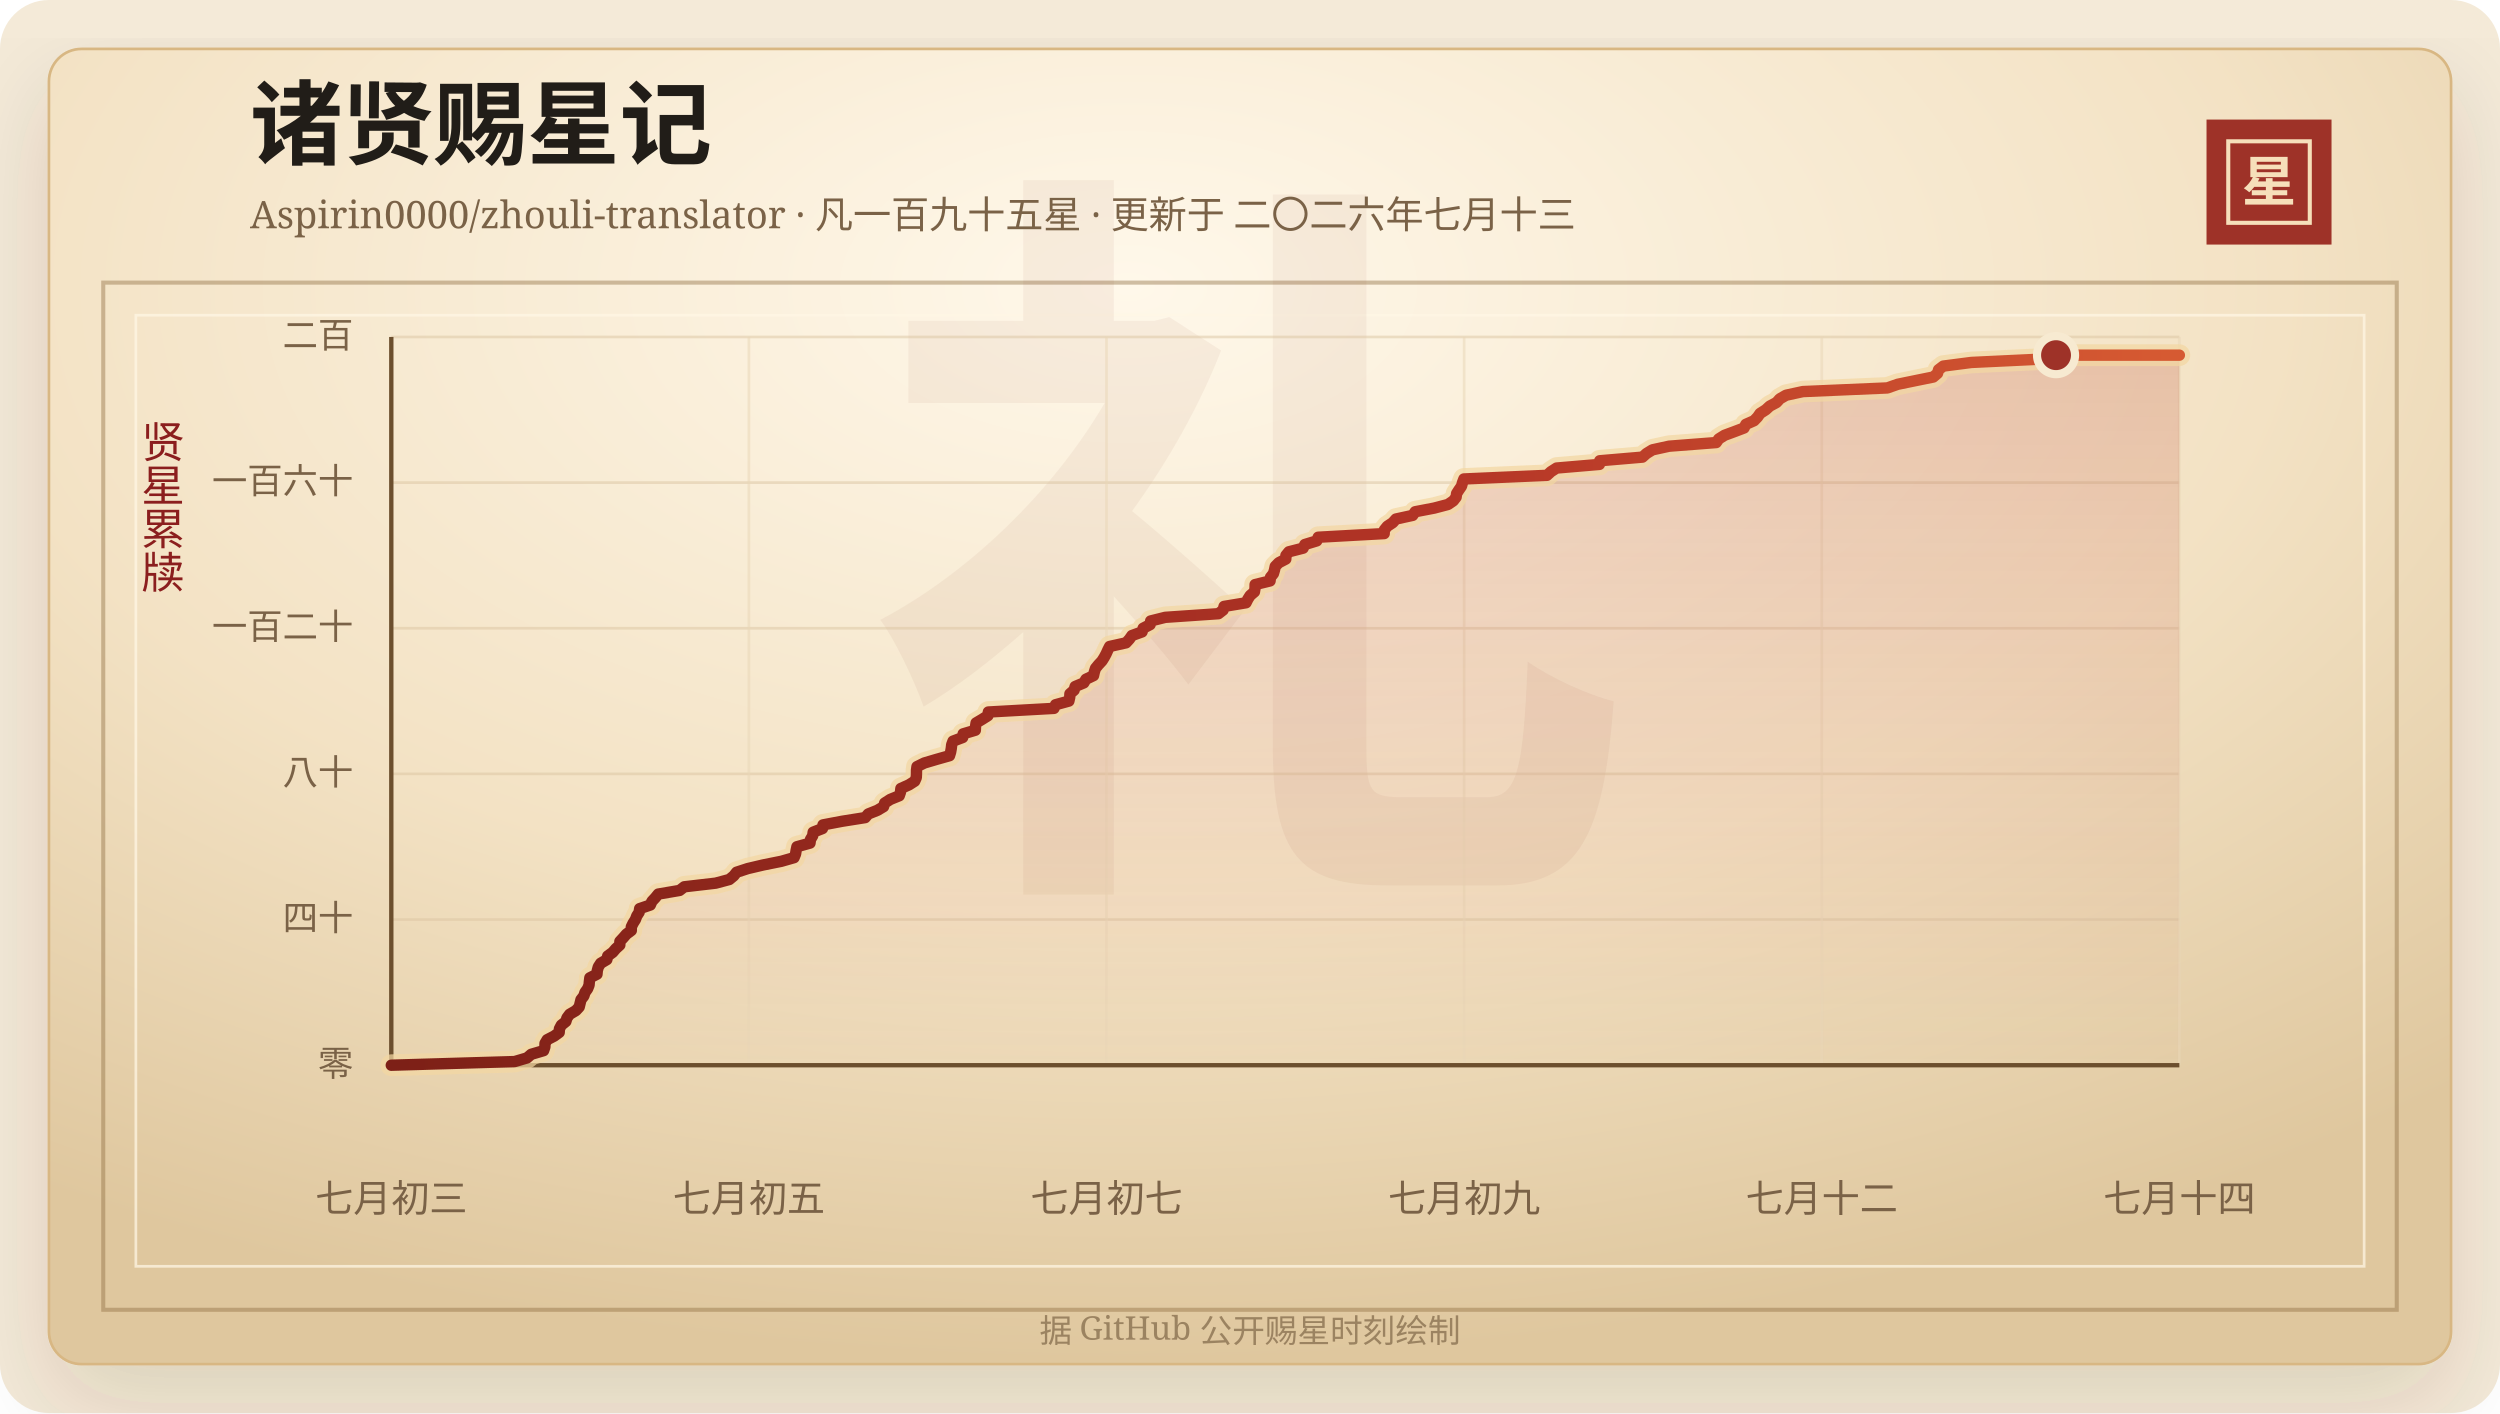
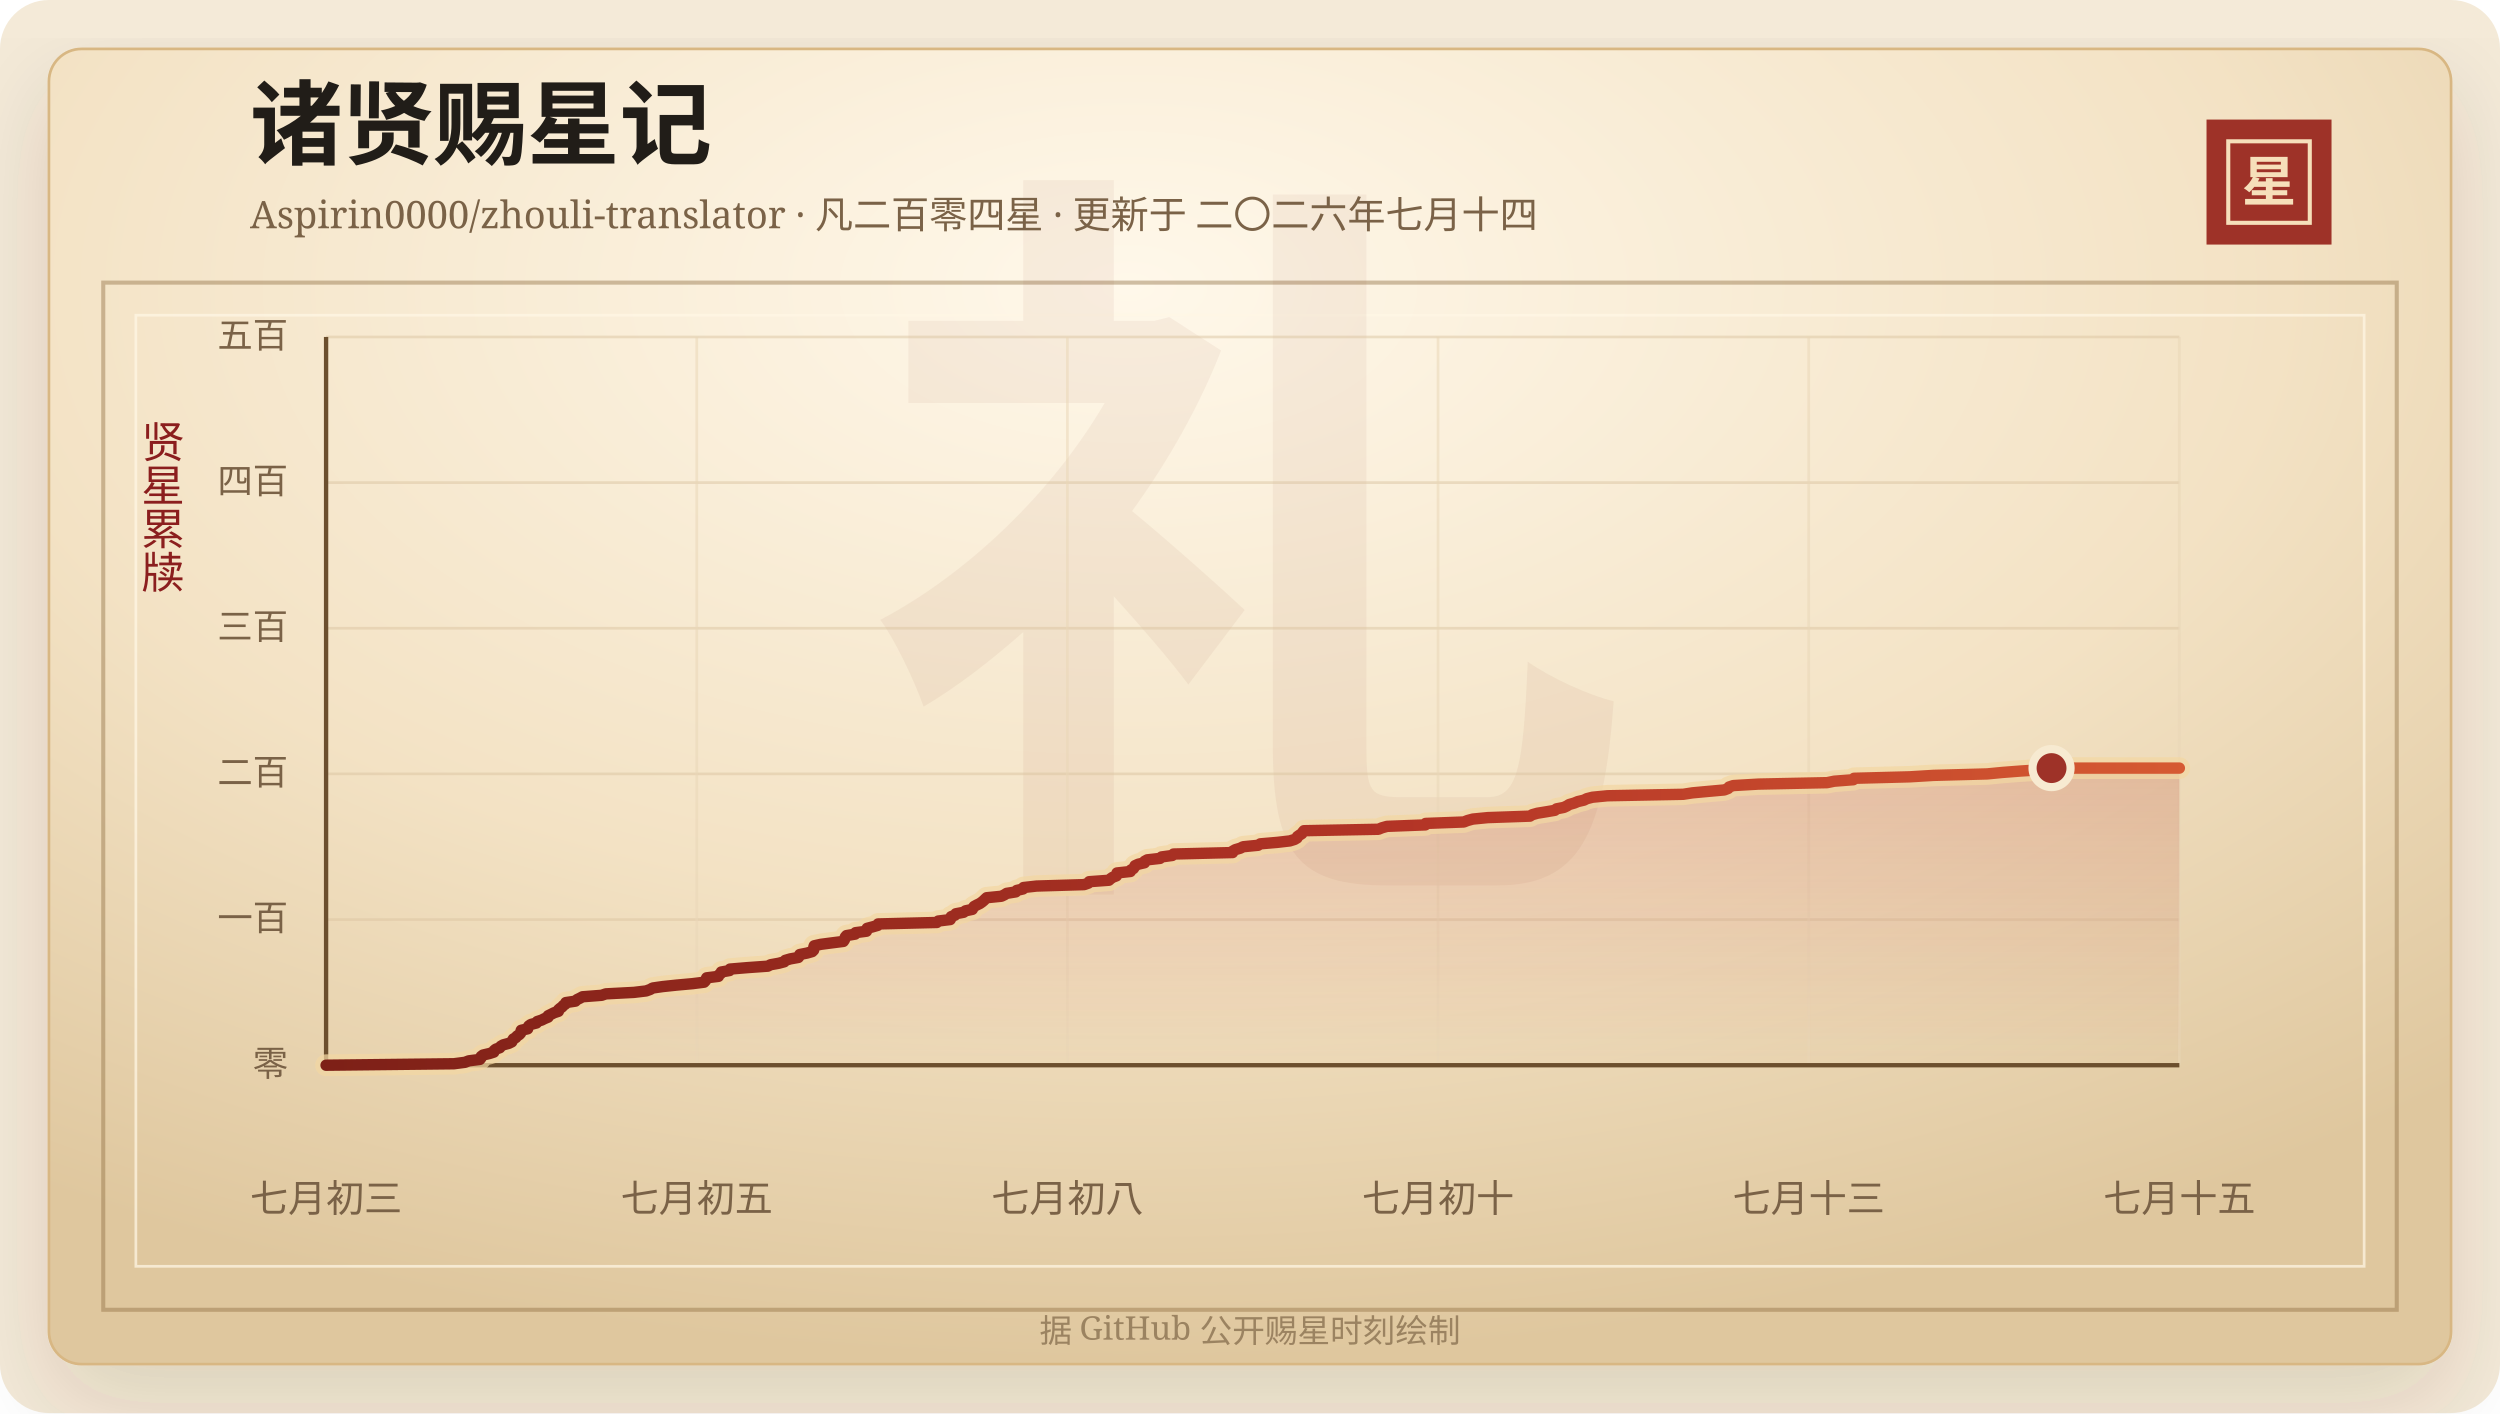
<svg xmlns="http://www.w3.org/2000/svg" width="920" height="520" viewBox="0 0 920 520" role="img" aria-labelledby="title desc">
  <defs>
    <linearGradient id="line" x1="0" x2="1" y1="0" y2="0">
      <stop offset="0%" stop-color="#7d2017" />
      <stop offset="58%" stop-color="#b33426" />
      <stop offset="100%" stop-color="#d65a32" />
    </linearGradient>
    <linearGradient id="area" x1="0" x2="0" y1="0" y2="1">
      <stop offset="0%" stop-color="#b33426" stop-opacity="0.2" />
      <stop offset="100%" stop-color="#b33426" stop-opacity="0" />
    </linearGradient>
    <radialGradient id="paper" cx="45%" cy="18%" r="82%">
      <stop offset="0%" stop-color="#fff8ea" />
      <stop offset="58%" stop-color="#f3e2c4" />
      <stop offset="100%" stop-color="#dfc79e" />
    </radialGradient>
    <filter id="shadow" x="-20%" y="-20%" width="140%" height="140%">
      <feDropShadow dx="0" dy="14" stdDeviation="18" flood-color="#3b2a20" flood-opacity="0.14" />
    </filter>
  </defs>
  <rect width="920" height="520" rx="18" fill="#f4ead8" />
  <rect x="18" y="18" width="884" height="484" rx="12" fill="url(#paper)" stroke="#d8b783" filter="url(#shadow)" />
  <rect x="38" y="104" width="844" height="378" fill="none" stroke="#8c6b3f" stroke-opacity="0.42" stroke-width="1.5" />
  <rect x="50" y="116" width="820" height="350" fill="none" stroke="#fff7e5" stroke-opacity="0.72" />
  <text x="460" y="304" text-anchor="middle" fill="#8c342a" fill-opacity="0.06" font-family="Songti SC, STSong, SimSun, serif" font-size="280" font-weight="700">礼</text>
  <text x="92" y="58" fill="#211d18" font-family="Songti SC, STSong, SimSun, serif" font-size="34" font-weight="700">诸贤赐星记</text>
-   <text x="92" y="84" fill="#7a6247" font-family="Songti SC, STSong, SimSun, serif" font-size="14.0">Aspirin0000/zhouli-translator · 凡一百九十五星 · 更新于 二〇二六年七月十三</text>
+   <text x="92" y="84" fill="#7a6247" font-family="Songti SC, STSong, SimSun, serif" font-size="14.0">Aspirin0000/zhouli-translator · 凡二百零四星 · 更新于 二〇二六年七月十四</text>
  <rect x="812" y="44" width="46" height="46" fill="#9e3228" />
  <rect x="820" y="52" width="30" height="30" fill="none" stroke="#f6dfba" stroke-width="1.5" />
  <text x="835" y="74" text-anchor="middle" fill="#f6dfba" font-family="Songti SC, STSong, SimSun, serif" font-size="20" font-weight="700">星</text>
  <text x="60" y="166" text-anchor="middle" fill="#8b1e1e" font-family="Songti SC, STSong, SimSun, serif" font-size="16" writing-mode="vertical-rl">贤星累牍</text>
-   <line x1="144" y1="392.00" x2="802" y2="392.00" stroke="#d9c29e" stroke-opacity="0.48" />
-   <text x="130" y="396.00" text-anchor="end" fill="#7a6247" font-family="Songti SC, STSong, SimSun, serif" font-size="13">零</text>
-   <line x1="144" y1="338.40" x2="802" y2="338.40" stroke="#d9c29e" stroke-opacity="0.48" />
-   <text x="130" y="342.40" text-anchor="end" fill="#7a6247" font-family="Songti SC, STSong, SimSun, serif" font-size="13">四十</text>
-   <line x1="144" y1="284.80" x2="802" y2="284.80" stroke="#d9c29e" stroke-opacity="0.48" />
-   <text x="130" y="288.80" text-anchor="end" fill="#7a6247" font-family="Songti SC, STSong, SimSun, serif" font-size="13">八十</text>
-   <line x1="144" y1="231.20" x2="802" y2="231.20" stroke="#d9c29e" stroke-opacity="0.48" />
-   <text x="130" y="235.20" text-anchor="end" fill="#7a6247" font-family="Songti SC, STSong, SimSun, serif" font-size="13">一百二十</text>
-   <line x1="144" y1="177.60" x2="802" y2="177.60" stroke="#d9c29e" stroke-opacity="0.48" />
-   <text x="130" y="181.60" text-anchor="end" fill="#7a6247" font-family="Songti SC, STSong, SimSun, serif" font-size="13">一百六十</text>
-   <line x1="144" y1="124.00" x2="802" y2="124.00" stroke="#d9c29e" stroke-opacity="0.48" />
-   <text x="130" y="128.00" text-anchor="end" fill="#7a6247" font-family="Songti SC, STSong, SimSun, serif" font-size="13">二百</text>
-   <line x1="144.00" y1="124" x2="144.00" y2="392" stroke="#ead6b7" stroke-opacity="0.54" />
-   <text x="144.00" y="446" text-anchor="middle" fill="#7a6247" font-family="Songti SC, STSong, SimSun, serif" font-size="14">七月初三</text>
-   <line x1="275.60" y1="124" x2="275.60" y2="392" stroke="#ead6b7" stroke-opacity="0.54" />
-   <text x="275.60" y="446" text-anchor="middle" fill="#7a6247" font-family="Songti SC, STSong, SimSun, serif" font-size="14">七月初五</text>
-   <line x1="407.20" y1="124" x2="407.20" y2="392" stroke="#ead6b7" stroke-opacity="0.54" />
-   <text x="407.20" y="446" text-anchor="middle" fill="#7a6247" font-family="Songti SC, STSong, SimSun, serif" font-size="14">七月初七</text>
-   <line x1="538.80" y1="124" x2="538.80" y2="392" stroke="#ead6b7" stroke-opacity="0.54" />
-   <text x="538.80" y="446" text-anchor="middle" fill="#7a6247" font-family="Songti SC, STSong, SimSun, serif" font-size="14">七月初九</text>
-   <line x1="670.40" y1="124" x2="670.40" y2="392" stroke="#ead6b7" stroke-opacity="0.54" />
-   <text x="670.40" y="446" text-anchor="middle" fill="#7a6247" font-family="Songti SC, STSong, SimSun, serif" font-size="14">七月十二</text>
+   <line x1="120" y1="392.00" x2="802" y2="392.00" stroke="#d9c29e" stroke-opacity="0.48" />
+   <text x="106" y="396.00" text-anchor="end" fill="#7a6247" font-family="Songti SC, STSong, SimSun, serif" font-size="13">零</text>
+   <line x1="120" y1="338.40" x2="802" y2="338.40" stroke="#d9c29e" stroke-opacity="0.48" />
+   <text x="106" y="342.40" text-anchor="end" fill="#7a6247" font-family="Songti SC, STSong, SimSun, serif" font-size="13">一百</text>
+   <line x1="120" y1="284.80" x2="802" y2="284.80" stroke="#d9c29e" stroke-opacity="0.48" />
+   <text x="106" y="288.80" text-anchor="end" fill="#7a6247" font-family="Songti SC, STSong, SimSun, serif" font-size="13">二百</text>
+   <line x1="120" y1="231.20" x2="802" y2="231.20" stroke="#d9c29e" stroke-opacity="0.48" />
+   <text x="106" y="235.20" text-anchor="end" fill="#7a6247" font-family="Songti SC, STSong, SimSun, serif" font-size="13">三百</text>
+   <line x1="120" y1="177.60" x2="802" y2="177.60" stroke="#d9c29e" stroke-opacity="0.48" />
+   <text x="106" y="181.60" text-anchor="end" fill="#7a6247" font-family="Songti SC, STSong, SimSun, serif" font-size="13">四百</text>
+   <line x1="120" y1="124.00" x2="802" y2="124.00" stroke="#d9c29e" stroke-opacity="0.48" />
+   <text x="106" y="128.00" text-anchor="end" fill="#7a6247" font-family="Songti SC, STSong, SimSun, serif" font-size="13">五百</text>
+   <line x1="120.00" y1="124" x2="120.00" y2="392" stroke="#ead6b7" stroke-opacity="0.54" />
+   <text x="120.00" y="446" text-anchor="middle" fill="#7a6247" font-family="Songti SC, STSong, SimSun, serif" font-size="14">七月初三</text>
+   <line x1="256.40" y1="124" x2="256.40" y2="392" stroke="#ead6b7" stroke-opacity="0.54" />
+   <text x="256.40" y="446" text-anchor="middle" fill="#7a6247" font-family="Songti SC, STSong, SimSun, serif" font-size="14">七月初五</text>
+   <line x1="392.80" y1="124" x2="392.80" y2="392" stroke="#ead6b7" stroke-opacity="0.54" />
+   <text x="392.80" y="446" text-anchor="middle" fill="#7a6247" font-family="Songti SC, STSong, SimSun, serif" font-size="14">七月初八</text>
+   <line x1="529.20" y1="124" x2="529.20" y2="392" stroke="#ead6b7" stroke-opacity="0.54" />
+   <text x="529.20" y="446" text-anchor="middle" fill="#7a6247" font-family="Songti SC, STSong, SimSun, serif" font-size="14">七月初十</text>
+   <line x1="665.60" y1="124" x2="665.60" y2="392" stroke="#ead6b7" stroke-opacity="0.54" />
+   <text x="665.60" y="446" text-anchor="middle" fill="#7a6247" font-family="Songti SC, STSong, SimSun, serif" font-size="14">七月十三</text>
  <line x1="802.00" y1="124" x2="802.00" y2="392" stroke="#ead6b7" stroke-opacity="0.54" />
-   <text x="802.00" y="446" text-anchor="middle" fill="#7a6247" font-family="Songti SC, STSong, SimSun, serif" font-size="14">七月十四</text>
-   <line x1="144" y1="392" x2="802" y2="392" stroke="#6c4f2e" stroke-width="1.6" />
-   <line x1="144" y1="124" x2="144" y2="392" stroke="#6c4f2e" stroke-width="1.6" />
-   <polygon points="144.00,392.00 144.00,392.00 189.38,390.66 193.93,389.32 195.50,387.98 200.04,386.64 200.51,385.30 200.57,383.96 201.36,382.62 203.94,381.28 205.78,379.94 205.87,378.60 206.57,377.26 208.23,375.92 208.64,374.58 209.65,373.24 211.92,371.90 213.15,370.56 213.47,369.22 213.80,367.88 214.84,366.54 215.28,365.20 216.24,363.86 216.77,362.52 216.89,361.18 217.06,359.84 219.69,358.50 219.81,357.16 220.18,355.82 221.05,354.48 223.31,353.14 223.64,351.80 225.47,350.46 226.62,349.12 228.09,347.78 228.12,346.44 229.36,345.10 230.53,343.76 232.32,342.42 232.33,341.08 232.99,339.74 233.83,338.40 234.34,337.06 235.20,335.72 235.39,334.38 239.32,333.04 239.90,331.70 241.15,330.36 242.24,329.02 250.09,327.68 251.82,326.34 263.37,325.00 268.38,323.66 270.01,322.32 271.07,320.98 275.17,319.64 280.86,318.30 287.52,316.96 292.20,315.62 292.76,314.28 292.98,312.94 293.27,311.60 298.08,310.26 298.26,308.92 299.06,307.58 299.25,306.24 302.67,304.90 302.86,303.56 309.94,302.22 318.38,300.88 319.52,299.54 322.87,298.20 325.14,296.86 325.55,295.52 327.63,294.18 330.92,292.84 331.38,291.50 331.52,290.16 334.51,288.82 336.61,287.48 337.20,286.14 337.26,284.80 337.27,283.46 337.45,282.12 340.16,280.78 344.68,279.44 349.42,278.10 349.83,276.76 350.07,275.42 350.22,274.08 350.72,272.74 354.26,271.40 354.44,270.06 358.93,268.72 358.99,267.38 359.20,266.04 361.46,264.70 363.56,263.36 363.71,262.02 387.85,260.68 388.44,259.34 393.34,258.00 393.65,256.66 393.73,255.32 395.27,253.98 395.65,252.64 398.84,251.30 399.63,249.96 402.42,248.62 402.72,247.28 403.15,245.94 404.25,244.60 405.50,243.26 406.35,241.92 407.07,240.58 407.67,239.24 408.34,237.90 414.38,236.56 415.61,235.22 416.55,233.88 420.27,232.54 420.67,231.20 423.24,229.86 423.44,228.52 428.80,227.18 448.38,225.84 450.10,224.50 450.46,223.16 458.54,221.82 459.21,220.48 460.06,219.14 461.63,217.80 461.85,216.46 461.88,215.12 467.38,213.78 467.54,212.44 468.61,211.10 469.01,209.76 469.29,208.42 470.60,207.08 473.17,205.74 473.22,204.40 474.31,203.06 479.54,201.72 480.18,200.38 484.57,199.04 485.10,197.70 509.38,196.36 509.44,195.02 510.51,193.68 512.52,192.34 513.71,191.00 519.86,189.66 520.79,188.32 527.78,186.98 532.87,185.64 534.82,184.30 535.85,182.96 536.03,181.62 536.89,180.28 537.82,178.94 538.20,177.60 538.71,176.26 569.29,174.92 570.75,173.58 572.84,172.24 588.58,170.90 588.70,169.56 604.42,168.22 605.92,166.88 608.10,165.54 614.23,164.20 631.58,162.86 632.51,161.52 634.64,160.18 638.27,158.84 641.80,157.50 642.47,156.16 645.49,154.82 646.78,153.48 647.71,152.14 649.80,150.80 651.26,149.46 653.76,148.12 654.96,146.78 657.28,145.44 663.46,144.10 694.55,142.76 698.34,141.42 704.85,140.08 711.44,138.74 713.01,137.40 713.39,136.06 715.14,134.72 725.47,133.38 753.67,132.04 756.62,130.70 802.00,130.70 802.00,392.00" fill="url(#area)" />
-   <polyline points="144.00,392.00 189.38,390.66 193.93,389.32 195.50,387.98 200.04,386.64 200.51,385.30 200.57,383.96 201.36,382.62 203.94,381.28 205.78,379.94 205.87,378.60 206.57,377.26 208.23,375.92 208.64,374.58 209.65,373.24 211.92,371.90 213.15,370.56 213.47,369.22 213.80,367.88 214.84,366.54 215.28,365.20 216.24,363.86 216.77,362.52 216.89,361.18 217.06,359.84 219.69,358.50 219.81,357.16 220.18,355.82 221.05,354.48 223.31,353.14 223.64,351.80 225.47,350.46 226.62,349.12 228.09,347.78 228.12,346.44 229.36,345.10 230.53,343.76 232.32,342.42 232.33,341.08 232.99,339.74 233.83,338.40 234.34,337.06 235.20,335.72 235.39,334.38 239.32,333.04 239.90,331.70 241.15,330.36 242.24,329.02 250.09,327.68 251.82,326.34 263.37,325.00 268.38,323.66 270.01,322.32 271.07,320.98 275.17,319.64 280.86,318.30 287.52,316.96 292.20,315.62 292.76,314.28 292.98,312.94 293.27,311.60 298.08,310.26 298.26,308.92 299.06,307.58 299.25,306.24 302.67,304.90 302.86,303.56 309.94,302.22 318.38,300.88 319.52,299.54 322.87,298.20 325.14,296.86 325.55,295.52 327.63,294.18 330.92,292.84 331.38,291.50 331.52,290.16 334.51,288.82 336.61,287.48 337.20,286.14 337.26,284.80 337.27,283.46 337.45,282.12 340.16,280.78 344.68,279.44 349.42,278.10 349.83,276.76 350.07,275.42 350.22,274.08 350.72,272.74 354.26,271.40 354.44,270.06 358.93,268.72 358.99,267.38 359.20,266.04 361.46,264.70 363.56,263.36 363.71,262.02 387.85,260.68 388.44,259.34 393.34,258.00 393.65,256.66 393.73,255.32 395.27,253.98 395.65,252.64 398.84,251.30 399.63,249.96 402.42,248.62 402.72,247.28 403.15,245.94 404.25,244.60 405.50,243.26 406.35,241.92 407.07,240.58 407.67,239.24 408.34,237.90 414.38,236.56 415.61,235.22 416.55,233.88 420.27,232.54 420.67,231.20 423.24,229.86 423.44,228.52 428.80,227.18 448.38,225.84 450.10,224.50 450.46,223.16 458.54,221.82 459.21,220.48 460.06,219.14 461.63,217.80 461.85,216.46 461.88,215.12 467.38,213.78 467.54,212.44 468.61,211.10 469.01,209.76 469.29,208.42 470.60,207.08 473.17,205.74 473.22,204.40 474.31,203.06 479.54,201.72 480.18,200.38 484.57,199.04 485.10,197.70 509.38,196.36 509.44,195.02 510.51,193.68 512.52,192.34 513.71,191.00 519.86,189.66 520.79,188.32 527.78,186.98 532.87,185.64 534.82,184.30 535.85,182.96 536.03,181.62 536.89,180.28 537.82,178.94 538.20,177.60 538.71,176.26 569.29,174.92 570.75,173.58 572.84,172.24 588.58,170.90 588.70,169.56 604.42,168.22 605.92,166.88 608.10,165.54 614.23,164.20 631.58,162.86 632.51,161.52 634.64,160.18 638.27,158.84 641.80,157.50 642.47,156.16 645.49,154.82 646.78,153.48 647.71,152.14 649.80,150.80 651.26,149.46 653.76,148.12 654.96,146.78 657.28,145.44 663.46,144.10 694.55,142.76 698.34,141.42 704.85,140.08 711.44,138.74 713.01,137.40 713.39,136.06 715.14,134.72 725.47,133.38 753.67,132.04 756.62,130.70 802.00,130.70" fill="none" stroke="#f3d7a2" stroke-width="8" stroke-linecap="round" stroke-linejoin="round" opacity="0.72" />
-   <polyline points="144.00,392.00 189.38,390.66 193.93,389.32 195.50,387.98 200.04,386.64 200.51,385.30 200.57,383.96 201.36,382.62 203.94,381.28 205.78,379.94 205.87,378.60 206.57,377.26 208.23,375.92 208.64,374.58 209.65,373.24 211.92,371.90 213.15,370.56 213.47,369.22 213.80,367.88 214.84,366.54 215.28,365.20 216.24,363.86 216.77,362.52 216.89,361.18 217.06,359.84 219.69,358.50 219.81,357.16 220.18,355.82 221.05,354.48 223.31,353.14 223.64,351.80 225.47,350.46 226.62,349.12 228.09,347.78 228.12,346.44 229.36,345.10 230.53,343.76 232.32,342.42 232.33,341.08 232.99,339.74 233.83,338.40 234.34,337.06 235.20,335.72 235.39,334.38 239.32,333.04 239.90,331.70 241.15,330.36 242.24,329.02 250.09,327.68 251.82,326.34 263.37,325.00 268.38,323.66 270.01,322.32 271.07,320.98 275.17,319.64 280.86,318.30 287.52,316.96 292.20,315.62 292.76,314.28 292.98,312.94 293.27,311.60 298.08,310.26 298.26,308.92 299.06,307.58 299.25,306.24 302.67,304.90 302.86,303.56 309.94,302.22 318.38,300.88 319.52,299.54 322.87,298.20 325.14,296.86 325.55,295.52 327.63,294.18 330.92,292.84 331.38,291.50 331.52,290.16 334.51,288.82 336.61,287.48 337.20,286.14 337.26,284.80 337.27,283.46 337.45,282.12 340.16,280.78 344.68,279.44 349.42,278.10 349.83,276.76 350.07,275.42 350.22,274.08 350.72,272.74 354.26,271.40 354.44,270.06 358.93,268.72 358.99,267.38 359.20,266.04 361.46,264.70 363.56,263.36 363.71,262.02 387.85,260.68 388.44,259.34 393.34,258.00 393.65,256.66 393.73,255.32 395.27,253.98 395.65,252.64 398.84,251.30 399.63,249.96 402.42,248.62 402.72,247.28 403.15,245.94 404.25,244.60 405.50,243.26 406.35,241.92 407.07,240.58 407.67,239.24 408.34,237.90 414.38,236.56 415.61,235.22 416.55,233.88 420.27,232.54 420.67,231.20 423.24,229.86 423.44,228.52 428.80,227.18 448.38,225.84 450.10,224.50 450.46,223.16 458.54,221.82 459.21,220.48 460.06,219.14 461.63,217.80 461.85,216.46 461.88,215.12 467.38,213.78 467.54,212.44 468.61,211.10 469.01,209.76 469.29,208.42 470.60,207.08 473.17,205.74 473.22,204.40 474.31,203.06 479.54,201.72 480.18,200.38 484.57,199.04 485.10,197.70 509.38,196.36 509.44,195.02 510.51,193.68 512.52,192.34 513.71,191.00 519.86,189.66 520.79,188.32 527.78,186.98 532.87,185.64 534.82,184.30 535.85,182.96 536.03,181.62 536.89,180.28 537.82,178.94 538.20,177.60 538.71,176.26 569.29,174.92 570.75,173.58 572.84,172.24 588.58,170.90 588.70,169.56 604.42,168.22 605.92,166.88 608.10,165.54 614.23,164.20 631.58,162.86 632.51,161.52 634.64,160.18 638.27,158.84 641.80,157.50 642.47,156.16 645.49,154.82 646.78,153.48 647.71,152.14 649.80,150.80 651.26,149.46 653.76,148.12 654.96,146.78 657.28,145.44 663.46,144.10 694.55,142.76 698.34,141.42 704.85,140.08 711.44,138.74 713.01,137.40 713.39,136.06 715.14,134.72 725.47,133.38 753.67,132.04 756.62,130.70 802.00,130.70" fill="none" stroke="url(#line)" stroke-width="4.2" stroke-linecap="round" stroke-linejoin="round" />
-   <circle cx="756.62" cy="130.70" r="7" fill="#9e3228" stroke="#f7ead1" stroke-width="3" />
+   <text x="802.00" y="446" text-anchor="middle" fill="#7a6247" font-family="Songti SC, STSong, SimSun, serif" font-size="14">七月十五</text>
+   <line x1="120" y1="392" x2="802" y2="392" stroke="#6c4f2e" stroke-width="1.6" />
+   <line x1="120" y1="124" x2="120" y2="392" stroke="#6c4f2e" stroke-width="1.6" />
+   <polygon points="120.00,392.00 120.00,392.00 167.03,391.46 171.11,390.93 172.52,390.39 176.58,389.86 177.00,389.32 177.06,388.78 177.76,388.25 180.07,387.71 181.72,387.18 181.80,386.64 182.43,386.10 183.92,385.57 184.29,385.03 185.19,384.50 187.22,383.96 188.32,383.42 188.61,382.89 188.90,382.35 189.83,381.82 190.23,381.28 191.09,380.74 191.57,380.21 191.67,379.67 191.82,379.14 194.18,378.60 194.28,378.06 194.61,377.53 195.39,376.99 197.42,376.46 197.71,375.92 199.35,375.38 200.39,374.85 201.70,374.31 201.72,373.78 202.83,373.24 203.88,372.70 205.49,372.17 205.49,371.63 206.08,371.10 206.84,370.56 207.29,370.02 208.06,369.49 208.23,368.95 211.75,368.42 212.28,367.88 213.40,367.34 214.37,366.81 221.40,366.27 222.95,365.74 233.29,365.20 237.78,364.66 239.24,364.13 240.19,363.59 243.86,363.06 248.96,362.52 254.92,361.98 259.11,361.45 259.61,360.91 259.81,360.38 260.07,359.84 264.38,359.30 264.54,358.77 265.26,358.23 265.43,357.70 268.48,357.16 268.65,356.62 275.00,356.09 282.55,355.55 283.57,355.02 286.57,354.48 288.61,353.94 288.98,353.41 290.84,352.87 293.78,352.34 294.20,351.80 294.32,351.26 297.00,350.73 298.88,350.19 299.41,349.66 299.46,349.12 299.47,348.58 299.63,348.05 302.06,347.51 306.11,346.98 310.35,346.44 310.72,345.90 310.93,345.37 311.07,344.83 311.51,344.30 314.68,343.76 314.85,343.22 318.86,342.69 318.92,342.15 319.11,341.62 321.14,341.08 323.02,340.54 323.15,340.01 344.77,339.47 345.29,338.94 349.68,338.40 349.96,337.86 350.03,337.33 351.41,336.79 351.75,336.26 354.61,335.72 355.31,335.18 357.81,334.65 358.08,334.11 358.47,333.58 359.45,333.04 360.57,332.50 361.33,331.97 361.98,331.43 362.52,330.90 363.11,330.36 368.52,329.82 369.62,329.29 370.47,328.75 373.80,328.22 374.15,327.68 376.46,327.14 376.64,326.61 381.44,326.07 398.97,325.54 400.51,325.00 400.83,324.46 408.07,323.93 408.67,323.39 409.43,322.86 410.84,322.32 411.03,321.78 411.06,321.25 415.98,320.71 416.13,320.18 417.08,319.64 417.45,319.10 417.69,318.57 418.87,318.03 421.17,317.50 421.22,316.96 422.19,316.42 426.88,315.89 427.45,315.35 431.38,314.82 431.86,314.28 453.59,313.74 453.65,313.21 454.61,312.67 456.41,312.14 457.48,311.60 462.98,311.06 463.81,310.53 470.07,309.99 474.64,309.46 476.38,308.92 477.30,308.38 477.46,307.85 478.23,307.31 479.07,306.78 479.41,306.24 479.86,305.70 507.24,305.17 508.55,304.63 510.42,304.10 524.52,303.56 524.63,303.02 538.70,302.49 540.05,301.95 542.00,301.42 547.49,300.88 563.02,300.34 563.85,299.81 565.76,299.27 569.01,298.74 572.18,298.20 572.78,297.66 575.48,297.13 576.64,296.59 577.47,296.06 579.34,295.52 580.65,294.98 582.89,294.45 583.96,293.91 586.04,293.38 591.57,292.84 619.41,292.30 622.81,291.77 628.64,291.23 634.54,290.70 635.94,290.16 636.29,289.62 637.86,289.09 647.10,288.55 672.36,288.02 675.00,287.48 682.01,286.94 682.29,286.41 702.79,285.87 711.57,285.34 731.28,284.80 736.87,284.26 743.73,283.73 752.18,283.19 754.97,282.66 802.00,282.66 802.00,392.00" fill="url(#area)" />
+   <polyline points="120.00,392.00 167.03,391.46 171.11,390.93 172.52,390.39 176.58,389.86 177.00,389.32 177.06,388.78 177.76,388.25 180.07,387.71 181.72,387.18 181.80,386.64 182.43,386.10 183.92,385.57 184.29,385.03 185.19,384.50 187.22,383.96 188.32,383.42 188.61,382.89 188.90,382.35 189.83,381.82 190.23,381.28 191.09,380.74 191.57,380.21 191.67,379.67 191.82,379.14 194.18,378.60 194.28,378.06 194.61,377.53 195.39,376.99 197.42,376.46 197.71,375.92 199.35,375.38 200.39,374.85 201.70,374.31 201.72,373.78 202.83,373.24 203.88,372.70 205.49,372.17 205.49,371.63 206.08,371.10 206.84,370.56 207.29,370.02 208.06,369.49 208.23,368.95 211.75,368.42 212.28,367.88 213.40,367.34 214.37,366.81 221.40,366.27 222.95,365.74 233.29,365.20 237.78,364.66 239.24,364.13 240.19,363.59 243.86,363.06 248.96,362.52 254.92,361.98 259.11,361.45 259.61,360.91 259.81,360.38 260.07,359.84 264.38,359.30 264.54,358.77 265.26,358.23 265.43,357.70 268.48,357.16 268.65,356.62 275.00,356.09 282.55,355.55 283.57,355.02 286.57,354.48 288.61,353.94 288.98,353.41 290.84,352.87 293.78,352.34 294.20,351.80 294.32,351.26 297.00,350.73 298.88,350.19 299.41,349.66 299.46,349.12 299.47,348.58 299.63,348.05 302.06,347.51 306.11,346.98 310.35,346.44 310.72,345.90 310.93,345.37 311.07,344.83 311.51,344.30 314.68,343.76 314.85,343.22 318.86,342.69 318.92,342.15 319.11,341.62 321.14,341.08 323.02,340.54 323.15,340.01 344.77,339.47 345.29,338.94 349.68,338.40 349.96,337.86 350.03,337.33 351.41,336.79 351.75,336.26 354.61,335.72 355.31,335.18 357.81,334.65 358.08,334.11 358.47,333.58 359.45,333.04 360.57,332.50 361.33,331.97 361.98,331.43 362.52,330.90 363.11,330.36 368.52,329.82 369.62,329.29 370.47,328.75 373.80,328.22 374.15,327.68 376.46,327.14 376.64,326.61 381.44,326.07 398.97,325.54 400.51,325.00 400.83,324.46 408.07,323.93 408.67,323.39 409.43,322.86 410.84,322.32 411.03,321.78 411.06,321.25 415.98,320.71 416.13,320.18 417.08,319.64 417.45,319.10 417.69,318.57 418.87,318.03 421.17,317.50 421.22,316.96 422.19,316.42 426.88,315.89 427.45,315.35 431.38,314.82 431.86,314.28 453.59,313.74 453.65,313.21 454.61,312.67 456.41,312.14 457.48,311.60 462.98,311.06 463.81,310.53 470.07,309.99 474.64,309.46 476.38,308.92 477.30,308.38 477.46,307.85 478.23,307.31 479.07,306.78 479.41,306.24 479.86,305.70 507.24,305.17 508.55,304.63 510.42,304.10 524.52,303.56 524.63,303.02 538.70,302.49 540.05,301.95 542.00,301.42 547.49,300.88 563.02,300.34 563.85,299.81 565.76,299.27 569.01,298.74 572.18,298.20 572.78,297.66 575.48,297.13 576.64,296.59 577.47,296.06 579.34,295.52 580.65,294.98 582.89,294.45 583.96,293.91 586.04,293.38 591.57,292.84 619.41,292.30 622.81,291.77 628.64,291.23 634.54,290.70 635.94,290.16 636.29,289.62 637.86,289.09 647.10,288.55 672.36,288.02 675.00,287.48 682.01,286.94 682.29,286.41 702.79,285.87 711.57,285.34 731.28,284.80 736.87,284.26 743.73,283.73 752.18,283.19 754.97,282.66 802.00,282.66" fill="none" stroke="#f3d7a2" stroke-width="8" stroke-linecap="round" stroke-linejoin="round" opacity="0.72" />
+   <polyline points="120.00,392.00 167.03,391.46 171.11,390.93 172.52,390.39 176.58,389.86 177.00,389.32 177.06,388.78 177.76,388.25 180.07,387.71 181.72,387.18 181.80,386.64 182.43,386.10 183.92,385.57 184.29,385.03 185.19,384.50 187.22,383.96 188.32,383.42 188.61,382.89 188.90,382.35 189.83,381.82 190.23,381.28 191.09,380.74 191.57,380.21 191.67,379.67 191.82,379.14 194.18,378.60 194.28,378.06 194.61,377.53 195.39,376.99 197.42,376.46 197.71,375.92 199.35,375.38 200.39,374.85 201.70,374.31 201.72,373.78 202.83,373.24 203.88,372.70 205.49,372.17 205.49,371.63 206.08,371.10 206.84,370.56 207.29,370.02 208.06,369.49 208.23,368.95 211.75,368.42 212.28,367.88 213.40,367.34 214.37,366.81 221.40,366.27 222.95,365.74 233.29,365.20 237.78,364.66 239.24,364.13 240.19,363.59 243.86,363.06 248.96,362.52 254.92,361.98 259.11,361.45 259.61,360.91 259.81,360.38 260.07,359.84 264.38,359.30 264.54,358.77 265.26,358.23 265.43,357.70 268.48,357.16 268.65,356.62 275.00,356.09 282.55,355.55 283.57,355.02 286.57,354.48 288.61,353.94 288.98,353.41 290.84,352.87 293.78,352.34 294.20,351.80 294.32,351.26 297.00,350.73 298.88,350.19 299.41,349.66 299.46,349.12 299.47,348.58 299.63,348.05 302.06,347.51 306.11,346.98 310.35,346.44 310.72,345.90 310.93,345.37 311.07,344.83 311.51,344.30 314.68,343.76 314.85,343.22 318.86,342.69 318.92,342.15 319.11,341.62 321.14,341.08 323.02,340.54 323.15,340.01 344.77,339.47 345.29,338.94 349.68,338.40 349.96,337.86 350.03,337.33 351.41,336.79 351.75,336.26 354.61,335.72 355.31,335.18 357.81,334.65 358.08,334.11 358.47,333.58 359.45,333.04 360.57,332.50 361.33,331.97 361.98,331.43 362.52,330.90 363.11,330.36 368.52,329.82 369.62,329.29 370.47,328.75 373.80,328.22 374.15,327.68 376.46,327.14 376.64,326.61 381.44,326.07 398.97,325.54 400.51,325.00 400.83,324.46 408.07,323.93 408.67,323.39 409.43,322.86 410.84,322.32 411.03,321.78 411.06,321.25 415.98,320.71 416.13,320.18 417.08,319.64 417.45,319.10 417.69,318.57 418.87,318.03 421.17,317.50 421.22,316.96 422.19,316.42 426.88,315.89 427.45,315.35 431.38,314.82 431.86,314.28 453.59,313.74 453.65,313.21 454.61,312.67 456.41,312.14 457.48,311.60 462.98,311.06 463.81,310.53 470.07,309.99 474.64,309.46 476.38,308.92 477.30,308.38 477.46,307.85 478.23,307.31 479.07,306.78 479.41,306.24 479.86,305.70 507.24,305.17 508.55,304.63 510.42,304.10 524.52,303.56 524.63,303.02 538.70,302.49 540.05,301.95 542.00,301.42 547.49,300.88 563.02,300.34 563.85,299.81 565.76,299.27 569.01,298.74 572.18,298.20 572.78,297.66 575.48,297.13 576.64,296.59 577.47,296.06 579.34,295.52 580.65,294.98 582.89,294.45 583.96,293.91 586.04,293.38 591.57,292.84 619.41,292.30 622.81,291.77 628.64,291.23 634.54,290.70 635.94,290.16 636.29,289.62 637.86,289.09 647.10,288.55 672.36,288.02 675.00,287.48 682.01,286.94 682.29,286.41 702.79,285.87 711.57,285.34 731.28,284.80 736.87,284.26 743.73,283.73 752.18,283.19 754.97,282.66 802.00,282.66" fill="none" stroke="url(#line)" stroke-width="4.2" stroke-linecap="round" stroke-linejoin="round" />
+   <circle cx="754.97" cy="282.66" r="7" fill="#9e3228" stroke="#f7ead1" stroke-width="3" />
  <text x="460" y="494" text-anchor="middle" fill="#9b8361" font-family="Songti SC, STSong, SimSun, serif" font-size="12">据 GitHub 公开赐星时刻绘制</text>
</svg>
